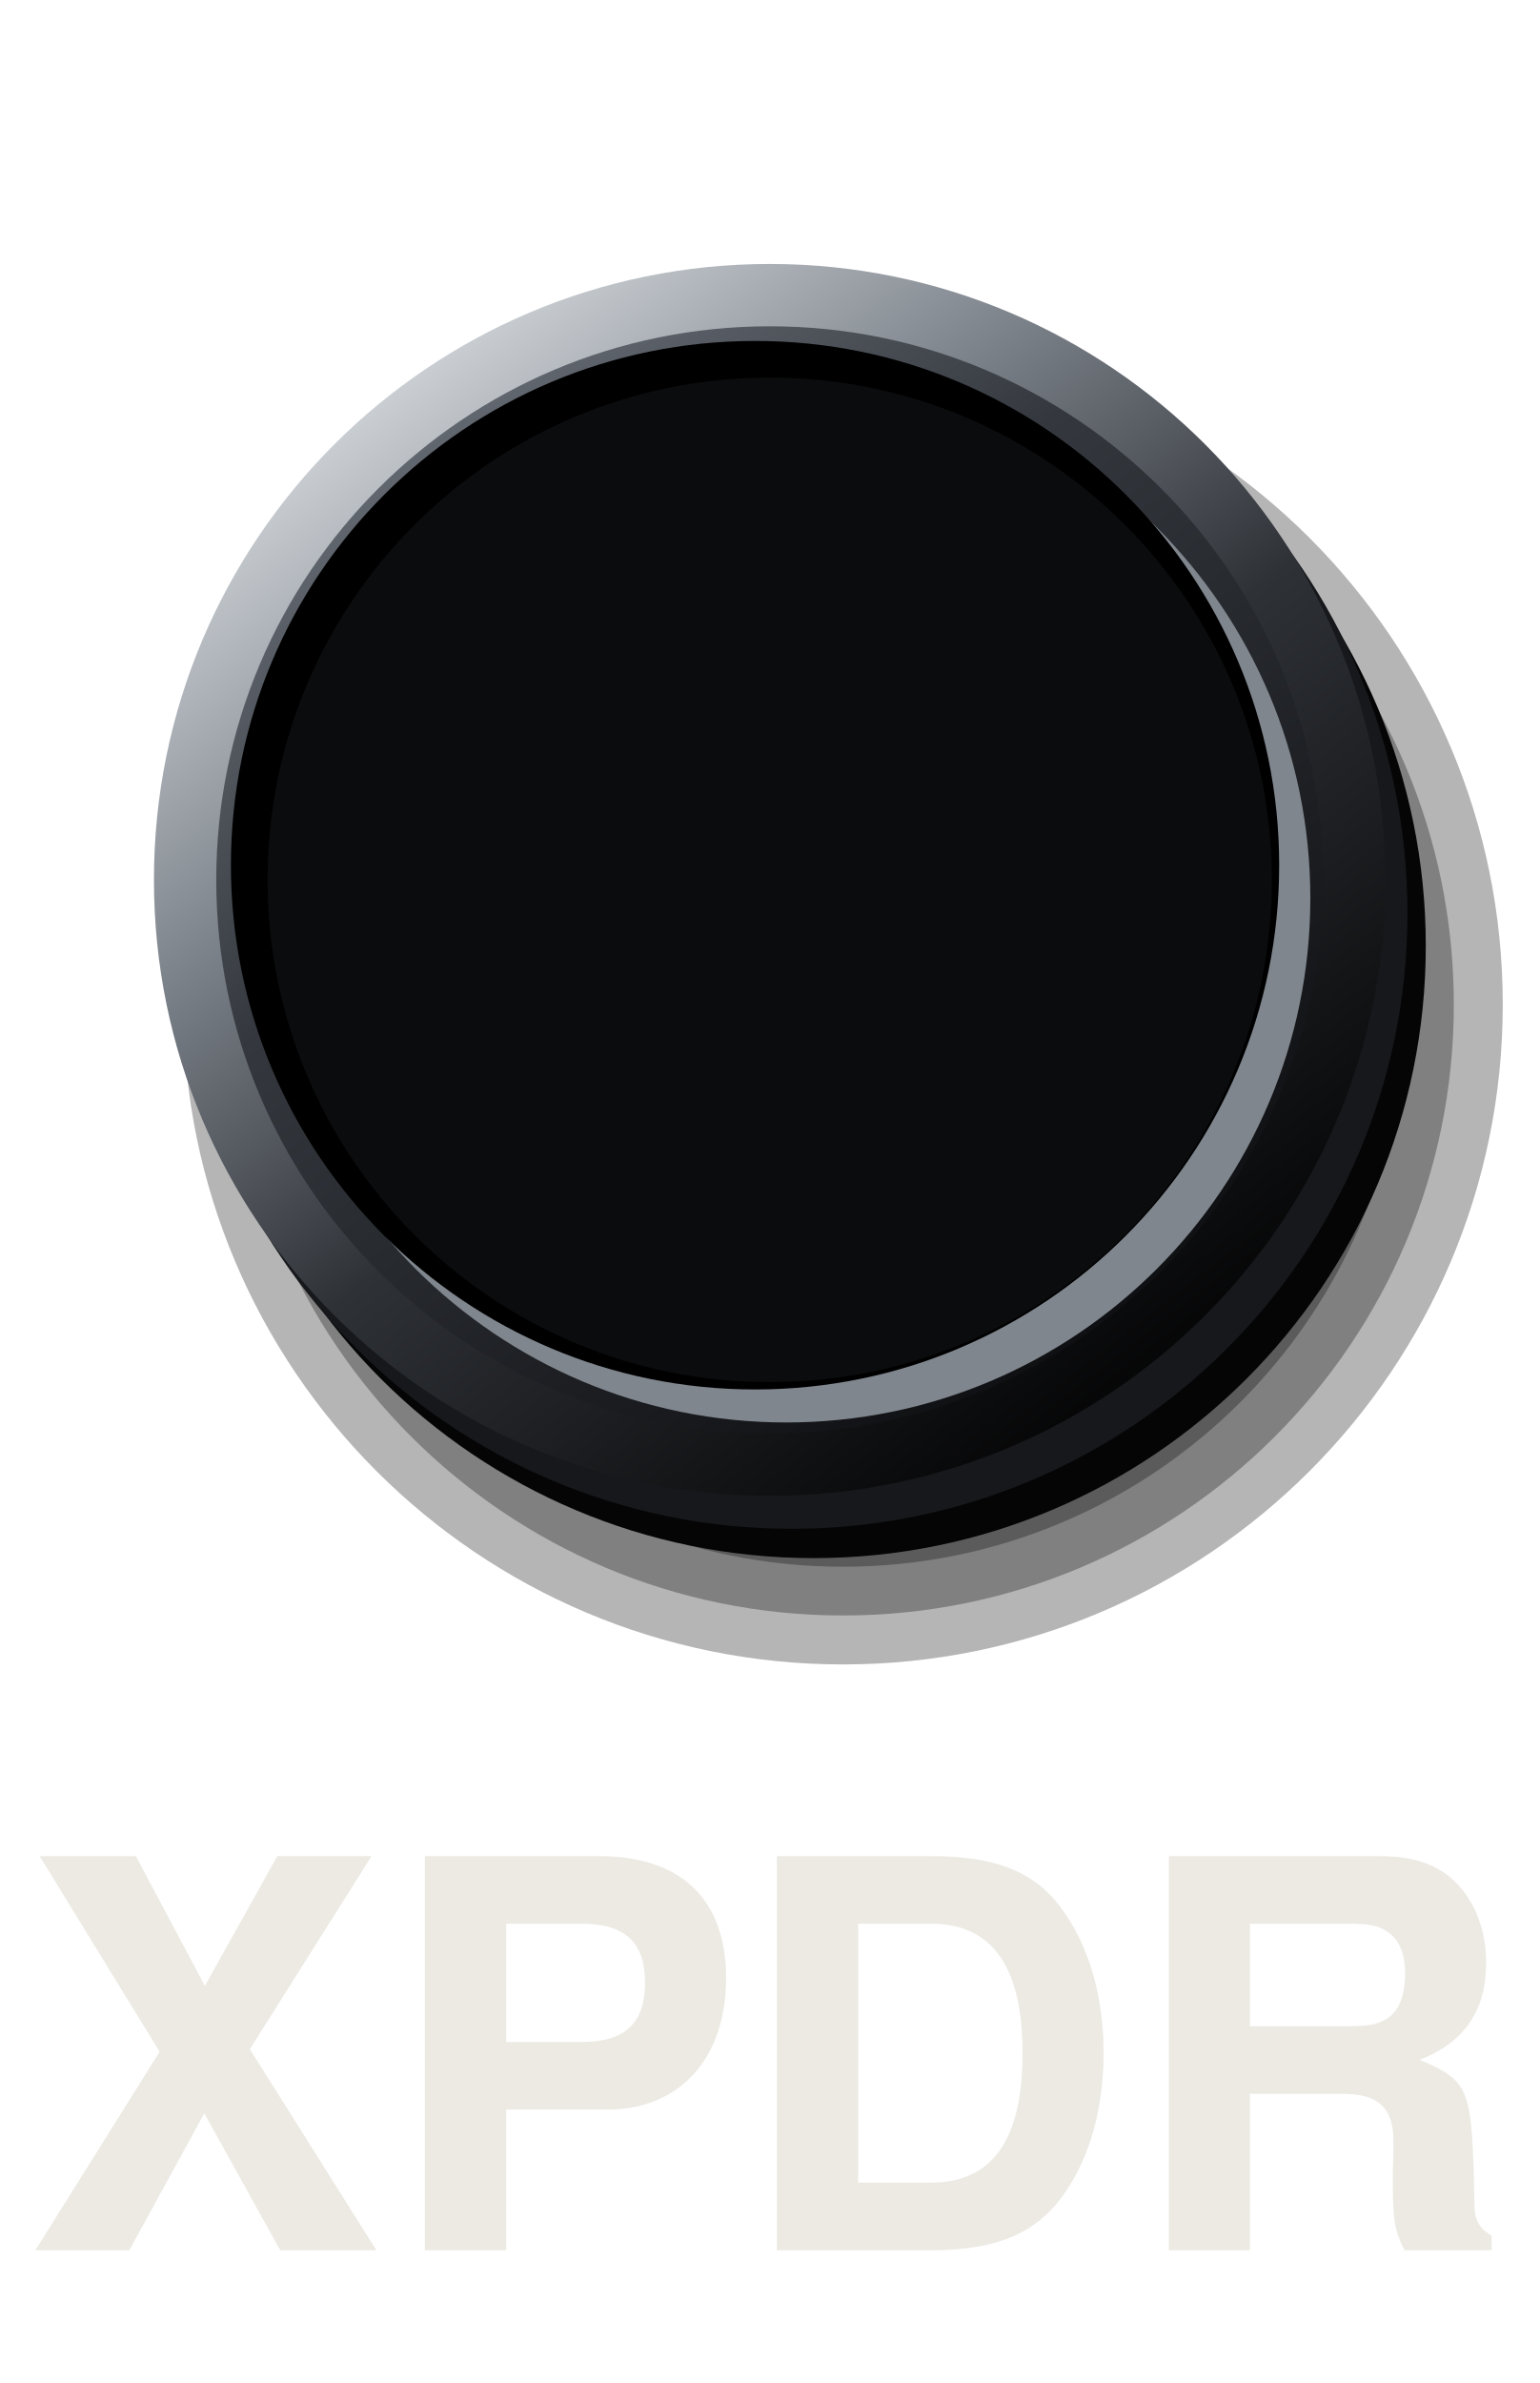
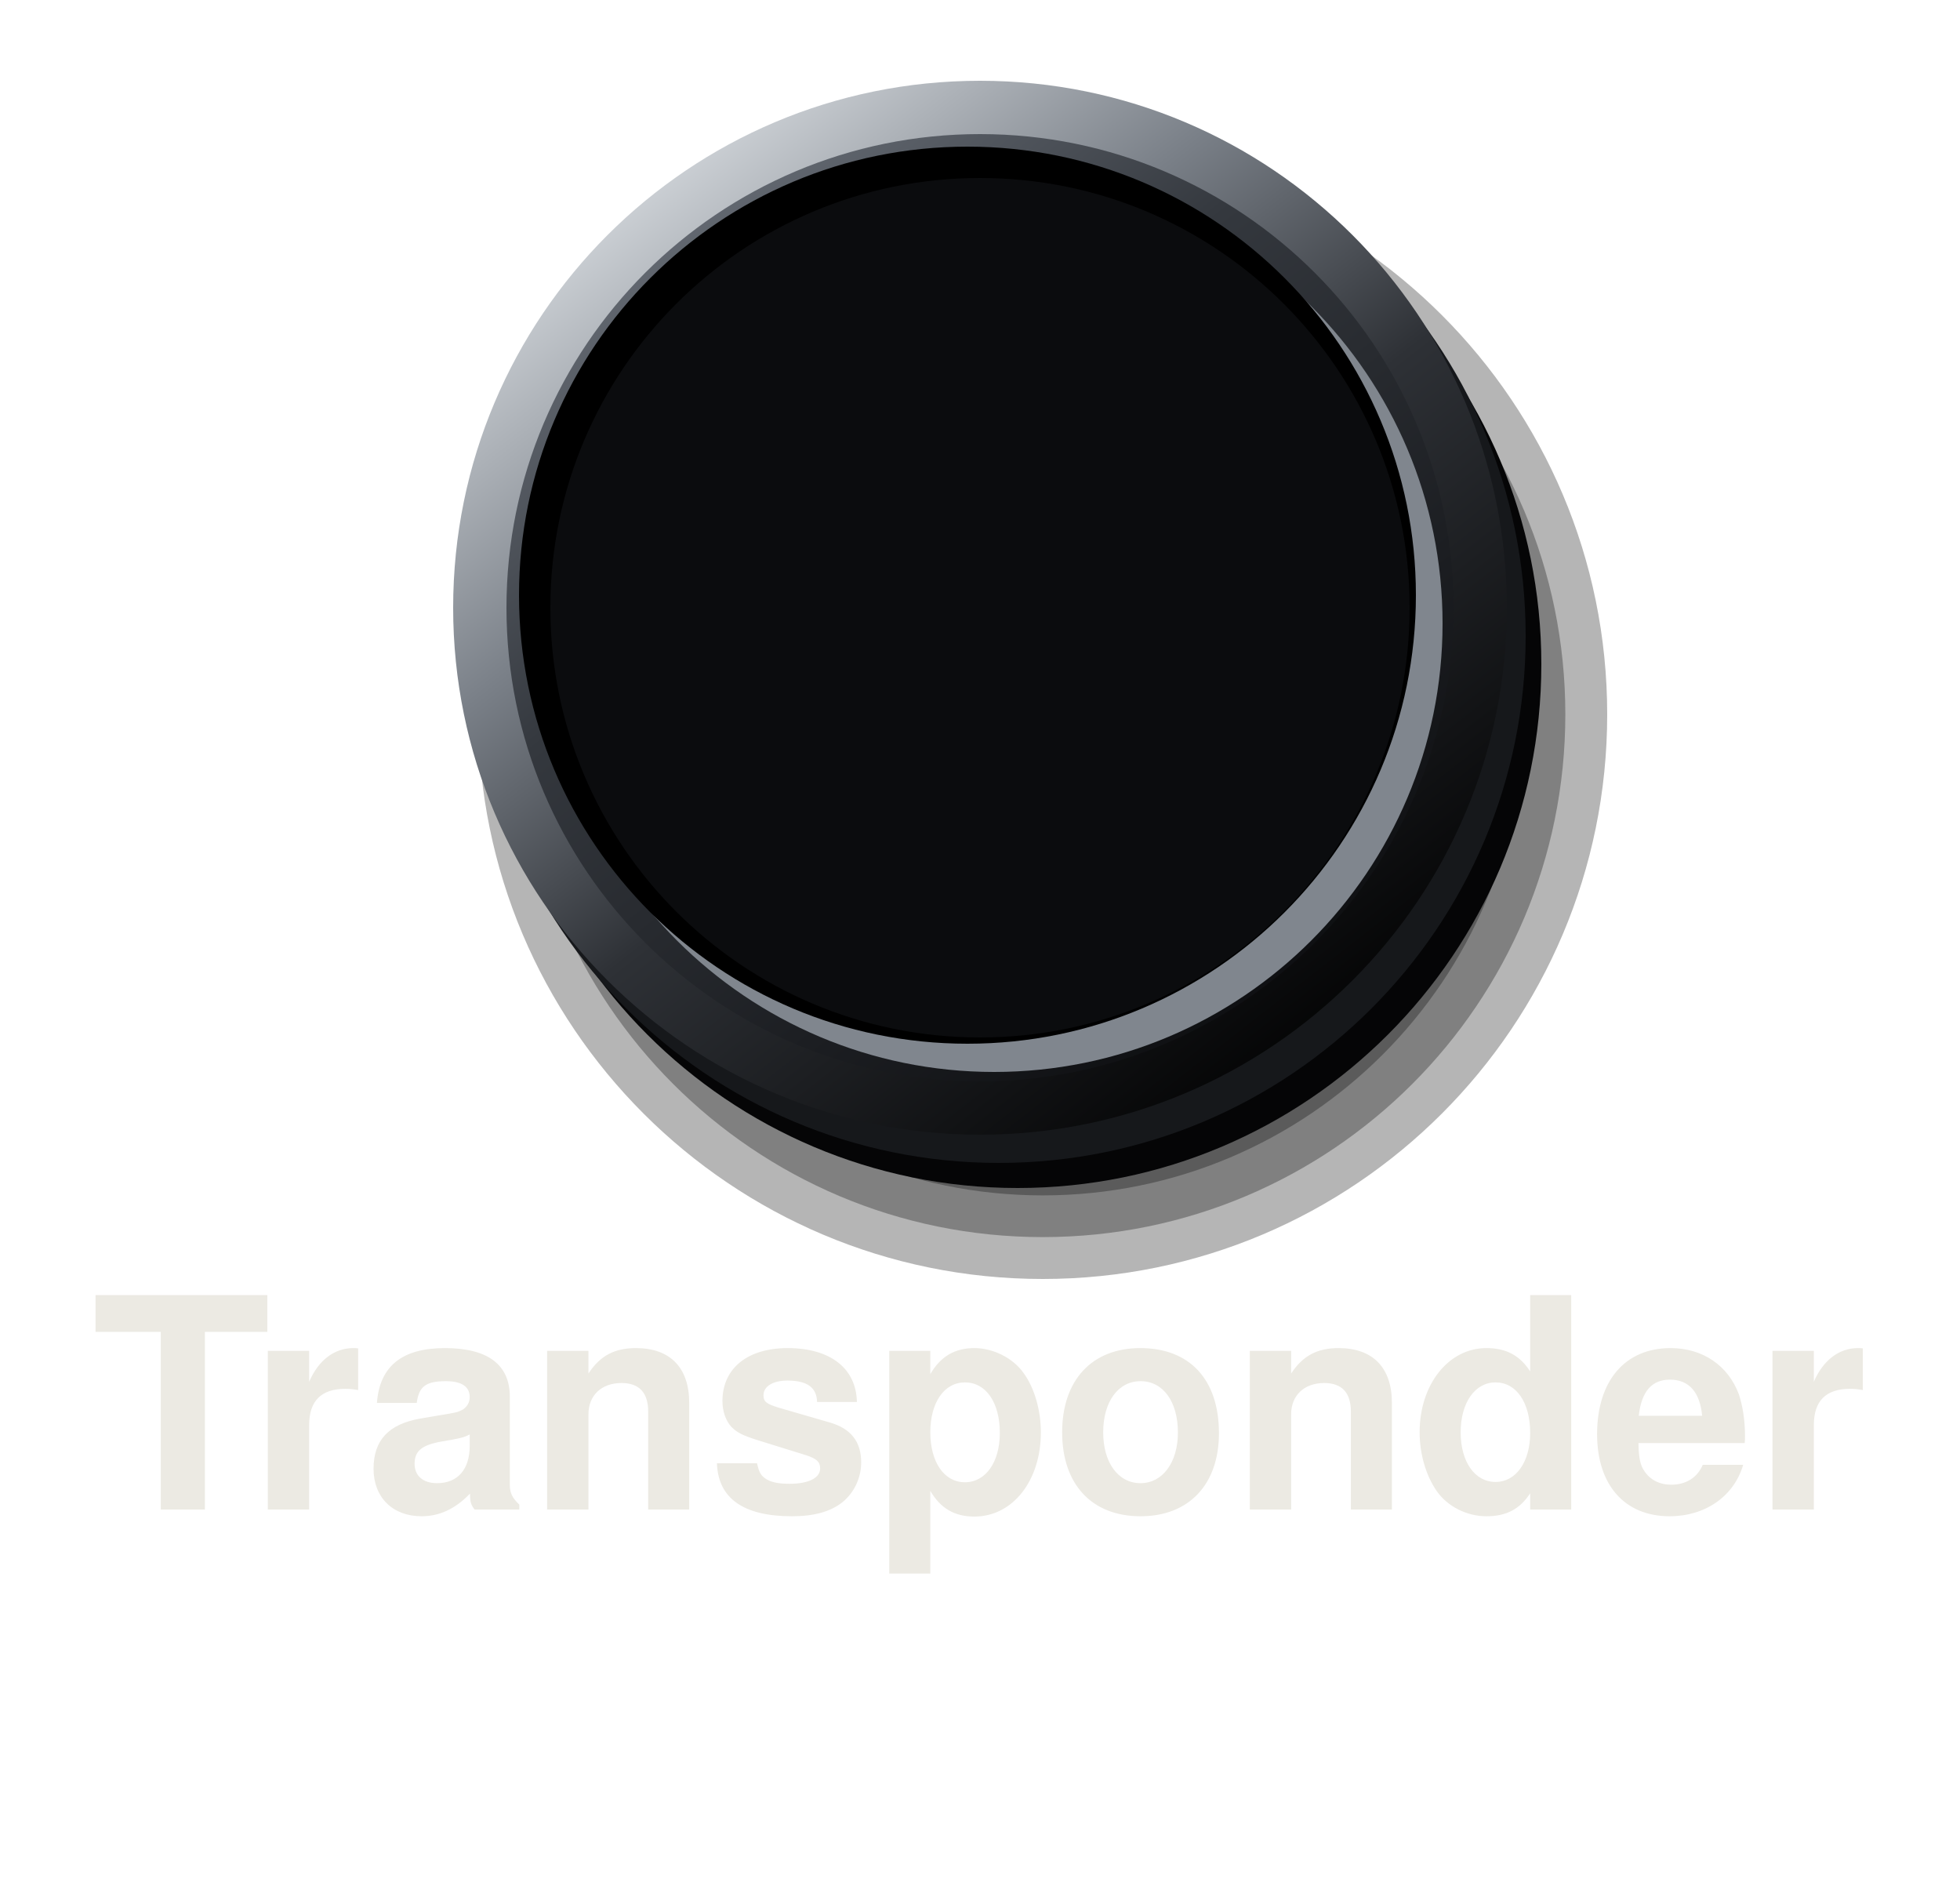
- <svg xmlns="http://www.w3.org/2000/svg" viewBox="0 0 84 130" width="84" height="130">
+ <svg xmlns="http://www.w3.org/2000/svg" viewBox="0 0 100 96" width="100" height="96">
  <defs>
    <linearGradient id="a" x1="0.15" y1="0.05" x2="0.85" y2="0.95">
      <stop offset="0" stop-color="#6B717A" />
      <stop offset="0.35" stop-color="#34383E" />
      <stop offset="0.72" stop-color="#1C1E22" />
      <stop offset="1" stop-color="#0B0C0E" />
    </linearGradient>
    <linearGradient id="b" x1="0.15" y1="0.05" x2="0.85" y2="0.95">
      <stop offset="0" stop-color="#DDE1E5" />
      <stop offset="0.3" stop-color="#7A8088" />
      <stop offset="0.55" stop-color="#2E3136" />
      <stop offset="1" stop-color="#000" />
    </linearGradient>
  </defs>
-   <circle cx="46" cy="54.8" r="36" fill="#000" fill-opacity="0.29" />
-   <circle cx="46" cy="54.8" r="33.33" fill="#000" fill-opacity="0.29" />
-   <circle cx="46" cy="54.8" r="30.67" fill="#000" fill-opacity="0.29" />
-   <circle cx="46" cy="54.8" r="28" fill="#000" fill-opacity="0.29" />
-   <circle cx="44.4" cy="51.6" r="33.4" fill="#050506" />
-   <circle cx="43.2" cy="49.8" r="33.6" fill="#16181B" />
-   <circle cx="42" cy="48" r="33.6" fill="url(#b)" />
-   <circle cx="42" cy="48" r="30.2" fill="url(#a)" />
-   <circle cx="42.9" cy="49" r="28.6" fill="#80868E" />
-   <circle cx="41.2" cy="47.2" r="28.6" fill="#000" />
-   <circle cx="42" cy="48" r="27.4" fill="#0B0C0E" />
-   <text x="42" y="116" font-size="29.5" font-family="Helvetica, Arial, sans-serif" font-weight="bold" fill="#ECEAE3" text-anchor="middle" dominant-baseline="central">XPDR</text>
+   <g transform="translate(16.4 -7.4) scale(0.8)">
+     <circle cx="46" cy="54.8" r="36" fill="#000" fill-opacity="0.29" />
+     <circle cx="46" cy="54.8" r="33.33" fill="#000" fill-opacity="0.29" />
+     <circle cx="46" cy="54.8" r="30.67" fill="#000" fill-opacity="0.29" />
+     <circle cx="46" cy="54.8" r="28" fill="#000" fill-opacity="0.29" />
+     <circle cx="44.4" cy="51.6" r="33.4" fill="#050506" />
+     <circle cx="43.2" cy="49.8" r="33.6" fill="#16181B" />
+     <circle cx="42" cy="48" r="33.6" fill="url(#b)" />
+     <circle cx="42" cy="48" r="30.2" fill="url(#a)" />
+     <circle cx="42.9" cy="49" r="28.6" fill="#80868E" />
+     <circle cx="41.2" cy="47.2" r="28.6" fill="#000" />
+     <circle cx="42" cy="48" r="27.4" fill="#0B0C0E" />
+   </g>
+   <text x="50" y="77" font-size="15" font-family="Helvetica, Arial, sans-serif" font-weight="bold" fill="#ECEAE3" text-anchor="middle" data-lettering="secondary">Transponder</text>
</svg>
